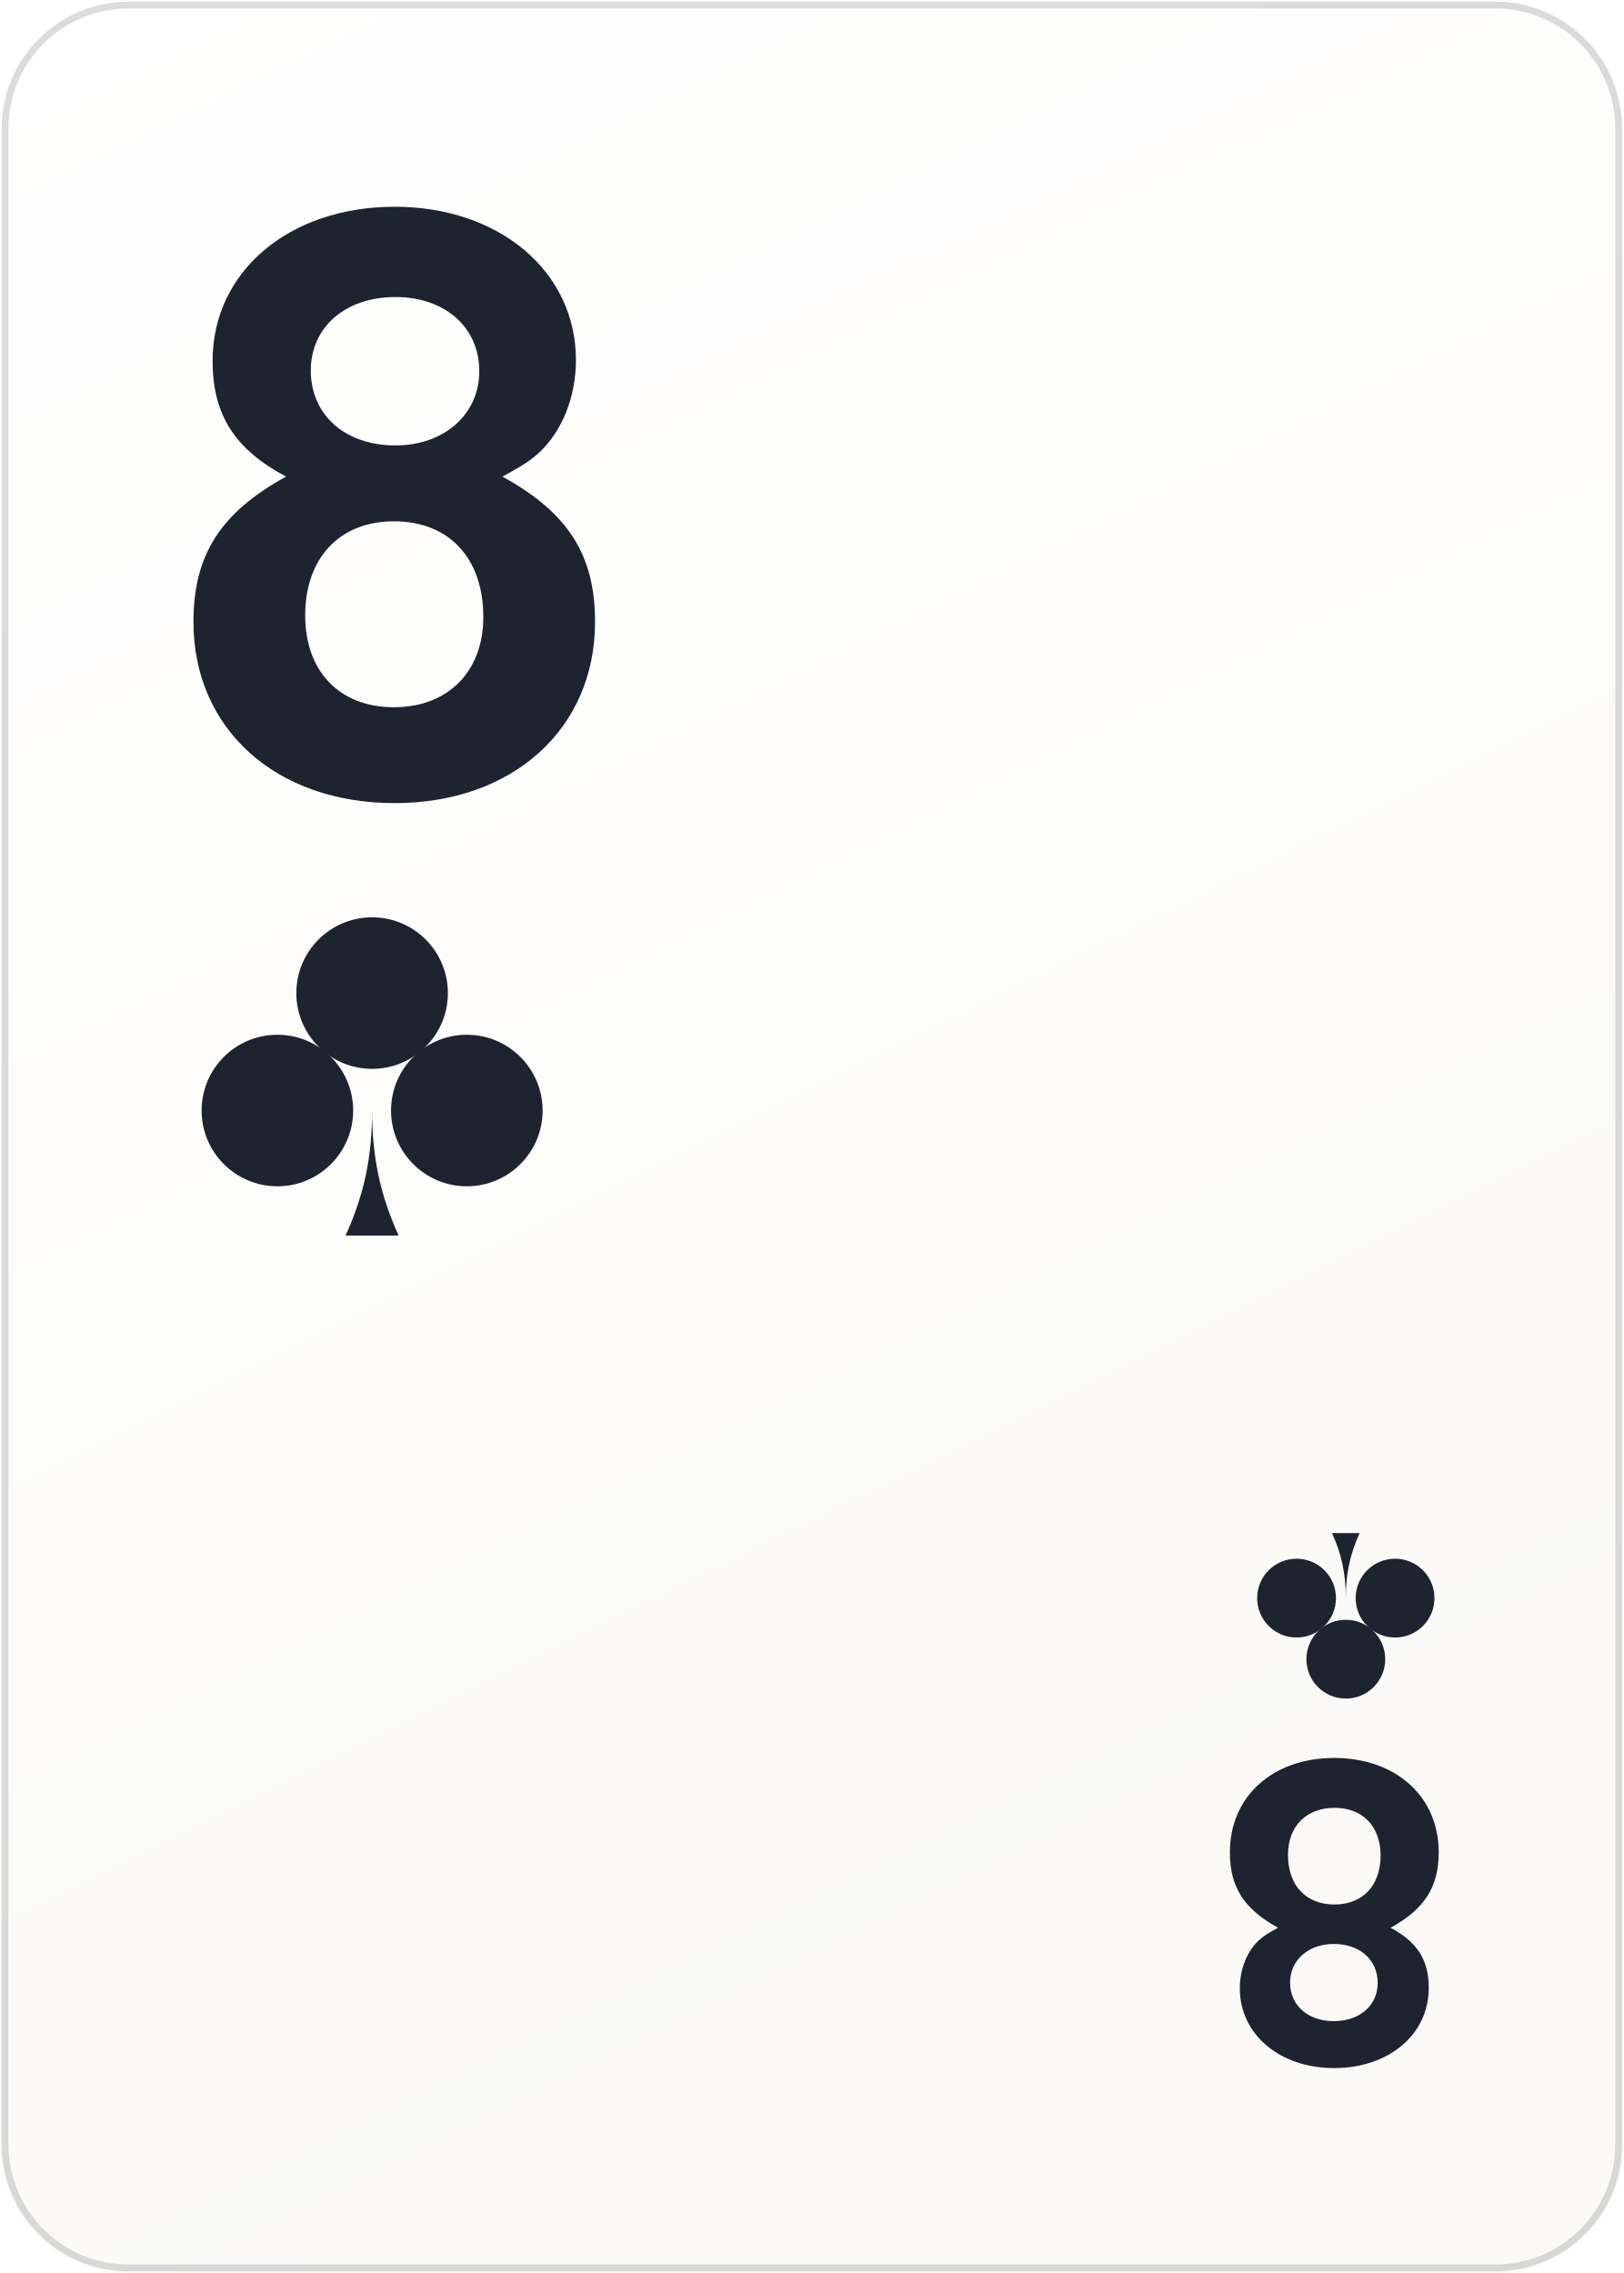
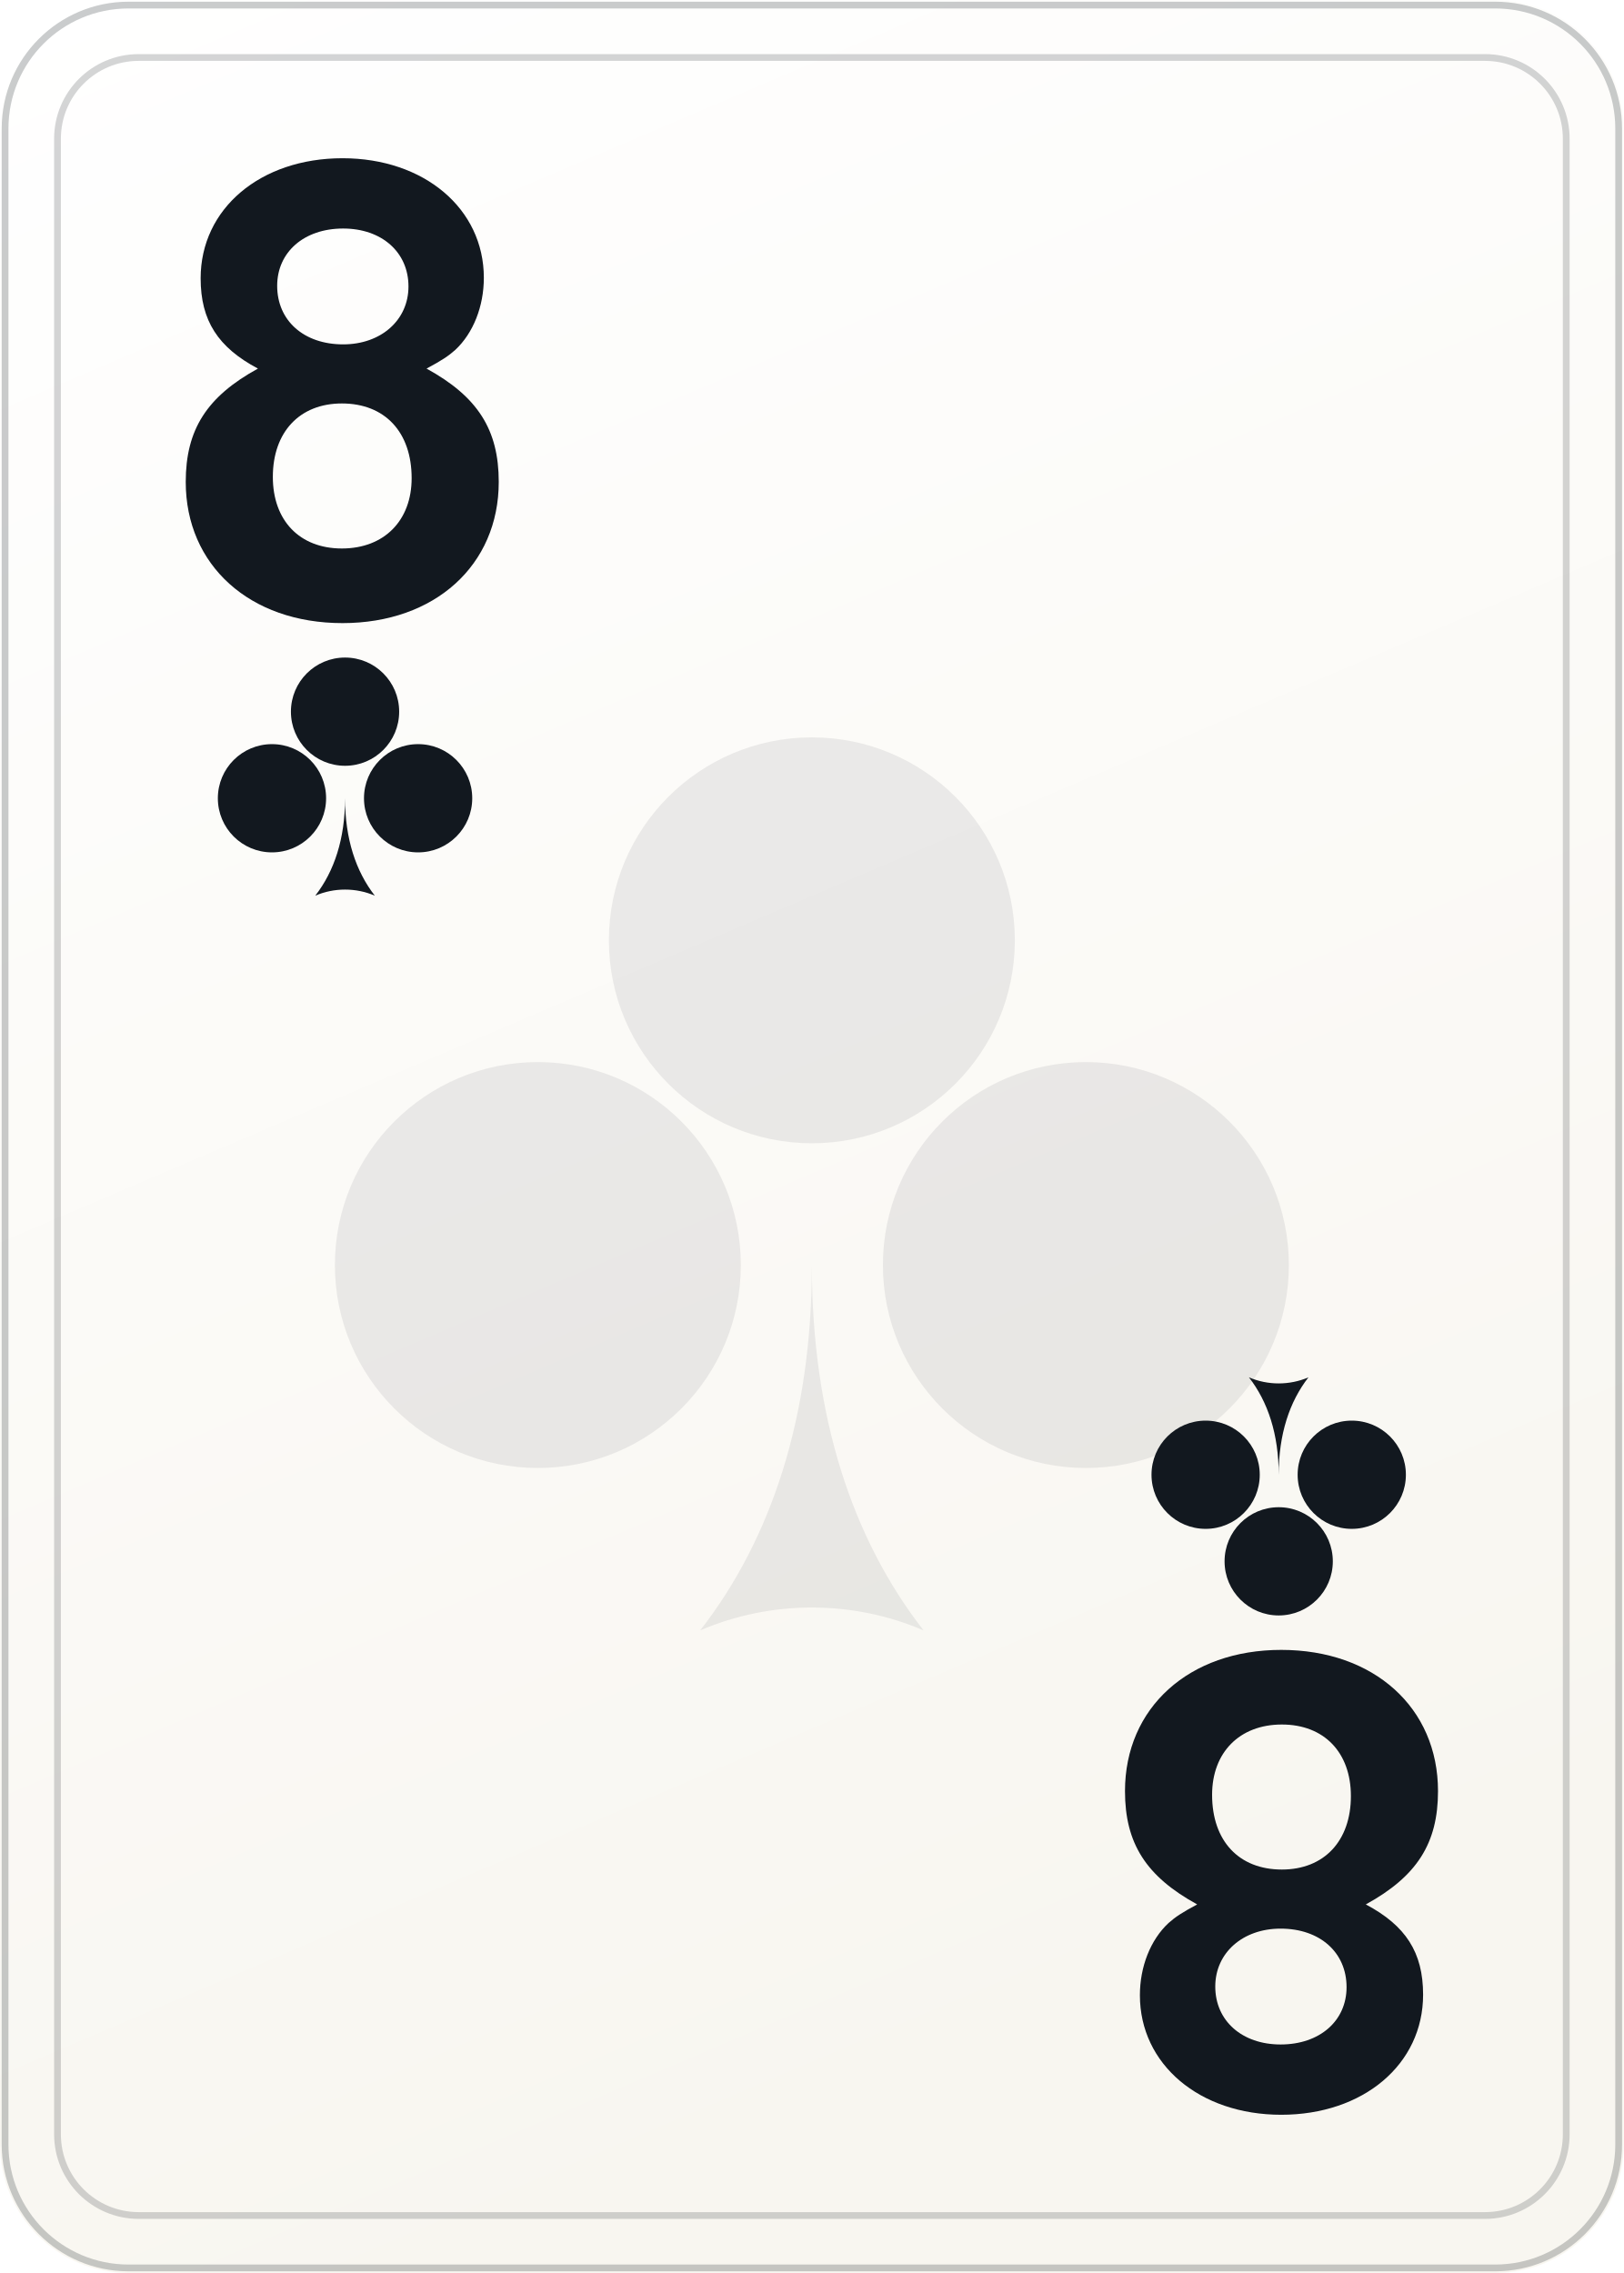
<svg xmlns="http://www.w3.org/2000/svg" viewBox="0 0 240 336" width="240" height="336">
  <defs>
-     <linearGradient id="g" x1="0" y1="0" x2=".35" y2="1">
+     <linearGradient id="g" x1="0" y1="0" x2=".3" y2="1">
      <stop offset="0" stop-color="#ffffff" />
-       <stop offset="1" stop-color="#faf9f6" />
+       <stop offset="1" stop-color="#f8f6f0" />
    </linearGradient>
    <clipPath id="c">
      <rect width="240" height="336" rx="19" />
    </clipPath>
  </defs>
  <g clip-path="url(#c)">
    <rect width="240" height="336" fill="url(#g)" />
-     <g transform="translate(26 30)">
-       <text x="0" y="86" font-family="'Helvetica Neue', Helvetica, Arial, sans-serif" font-size="118" font-weight="700" letter-spacing="-3" fill="#1d2430">8</text>
-       <g transform="translate(1 100) scale(.56)" fill="#1d2430">
+     <rect x="8.5" y="8.5" width="223" height="319" rx="12" fill="none" stroke="#12181f" stroke-opacity=".18" />
+     <g transform="translate(45 97) scale(1.50)" fill="#12181f" fill-opacity="0.075">
+       <g>
+         <circle cx="50" cy="28" r="20" />
+         <circle cx="23" cy="60" r="20" />
+         <circle cx="77" cy="60" r="20" />
+         <path d="M50 60c0 15-4 27-11 36 7-3 15-3 22 0-7-9-11-21-11-36z" />
+       </g>
+     </g>
+     <g transform="translate(20 22)">
+       <text x="31" y="68" text-anchor="middle" font-family="'Helvetica Neue', Helvetica, Arial, sans-serif" font-size="92" font-weight="700" letter-spacing="-2" fill="#12181f">8</text>
+       <g transform="translate(11 72) scale(.40)" fill="#12181f">
        <g>
-           <circle cx="50" cy="30" r="20" />
-           <circle cx="25" cy="61" r="20" />
-           <circle cx="75" cy="61" r="20" />
-           <path d="M43 94c5-11 7-21 7-33h0c0 12 2 22 7 33z" />
+           <circle cx="50" cy="28" r="20" />
+           <circle cx="23" cy="60" r="20" />
+           <circle cx="77" cy="60" r="20" />
+           <path d="M50 60c0 15-4 27-11 36 7-3 15-3 22 0-7-9-11-21-11-36z" />
        </g>
      </g>
    </g>
-     <g transform="translate(214 306) rotate(180) scale(.52)">
-       <text x="0" y="86" font-family="'Helvetica Neue', Helvetica, Arial, sans-serif" font-size="118" font-weight="700" letter-spacing="-3" fill="#1d2430">8</text>
-       <g transform="translate(1 100) scale(.56)" fill="#1d2430">
+     <g transform="translate(220 314) rotate(180)">
+       <text x="31" y="68" text-anchor="middle" font-family="'Helvetica Neue', Helvetica, Arial, sans-serif" font-size="92" font-weight="700" letter-spacing="-2" fill="#12181f">8</text>
+       <g transform="translate(11 72) scale(.40)" fill="#12181f">
        <g>
-           <circle cx="50" cy="30" r="20" />
-           <circle cx="25" cy="61" r="20" />
-           <circle cx="75" cy="61" r="20" />
-           <path d="M43 94c5-11 7-21 7-33h0c0 12 2 22 7 33z" />
+           <circle cx="50" cy="28" r="20" />
+           <circle cx="23" cy="60" r="20" />
+           <circle cx="77" cy="60" r="20" />
+           <path d="M50 60c0 15-4 27-11 36 7-3 15-3 22 0-7-9-11-21-11-36z" />
        </g>
      </g>
    </g>
  </g>
-   <rect x=".75" y=".75" width="238.5" height="334.5" rx="18.25" fill="none" stroke="#1d2430" stroke-opacity=".16" />
+   <rect x=".75" y=".75" width="238.5" height="334.5" rx="18.25" fill="none" stroke="#12181f" stroke-opacity=".22" />
</svg>
